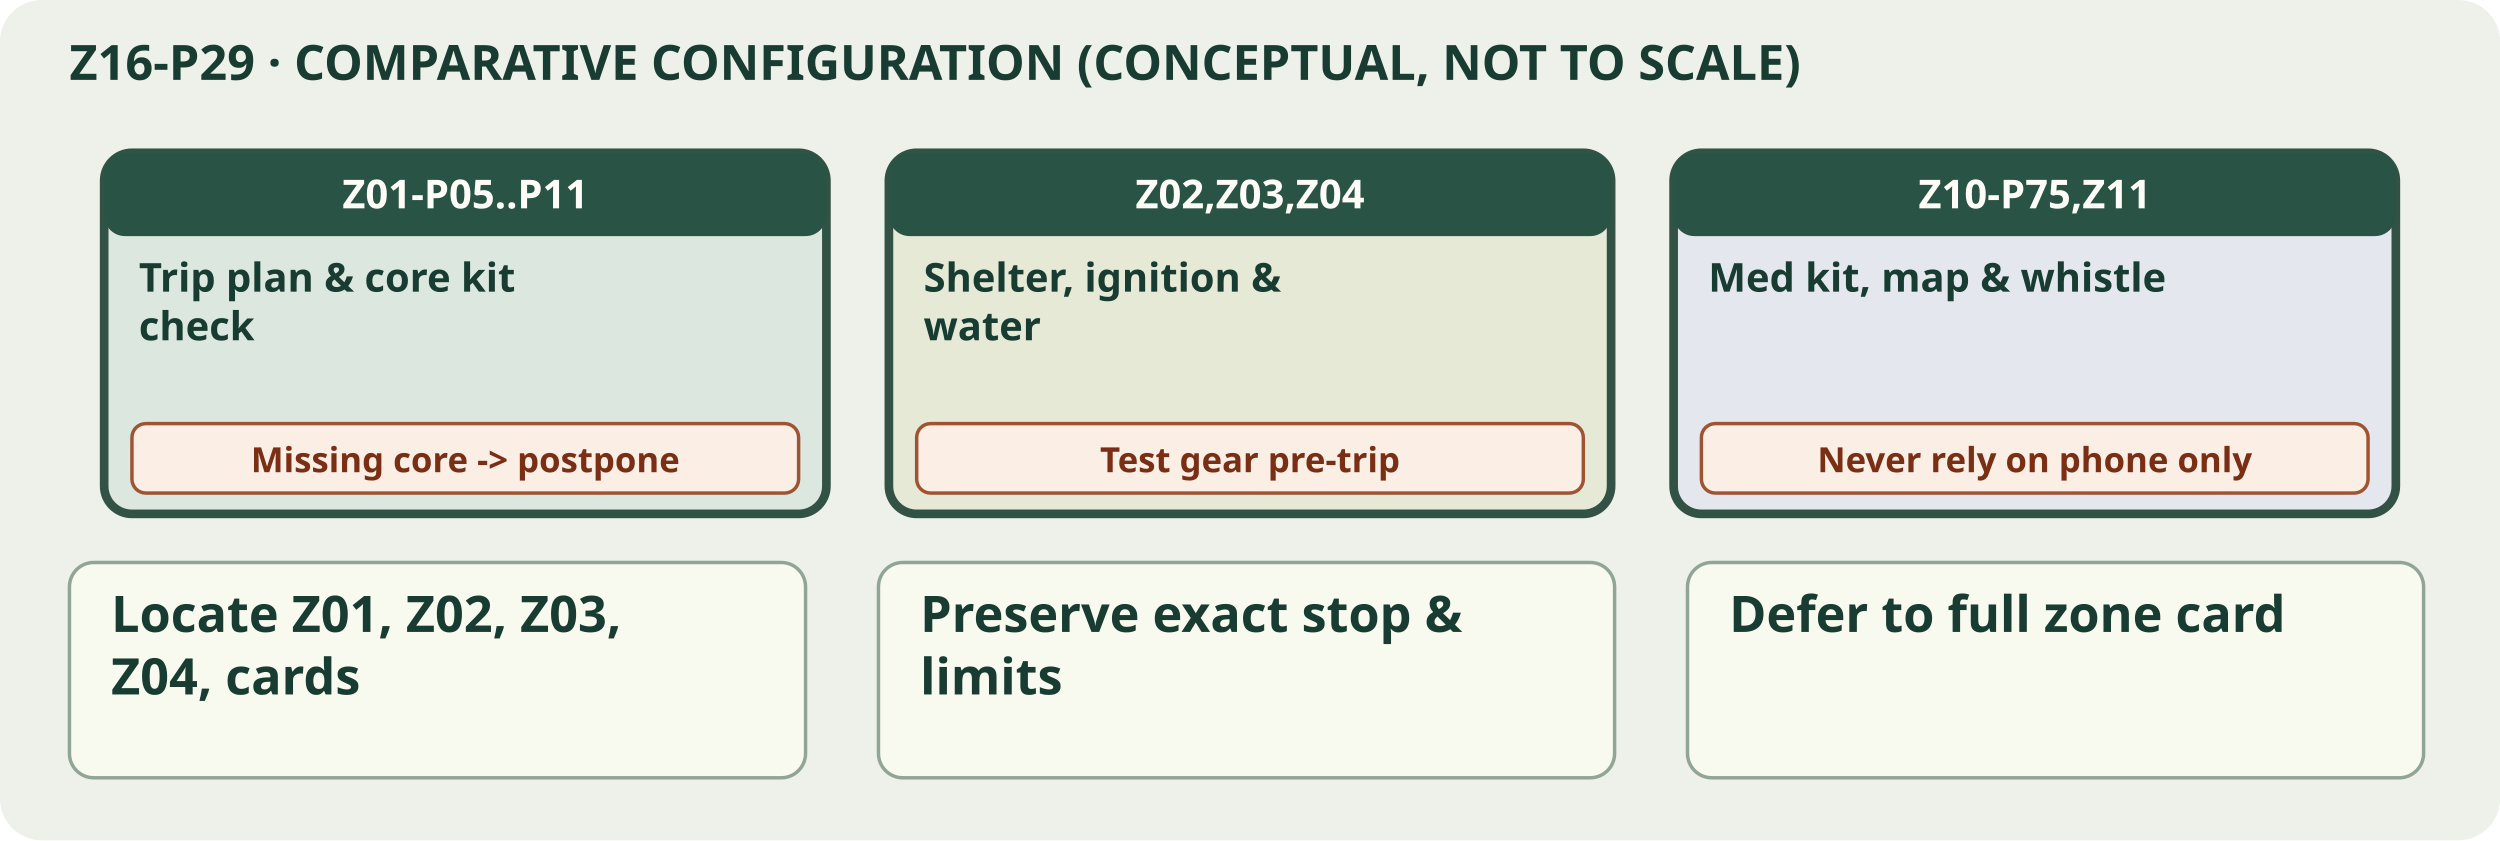
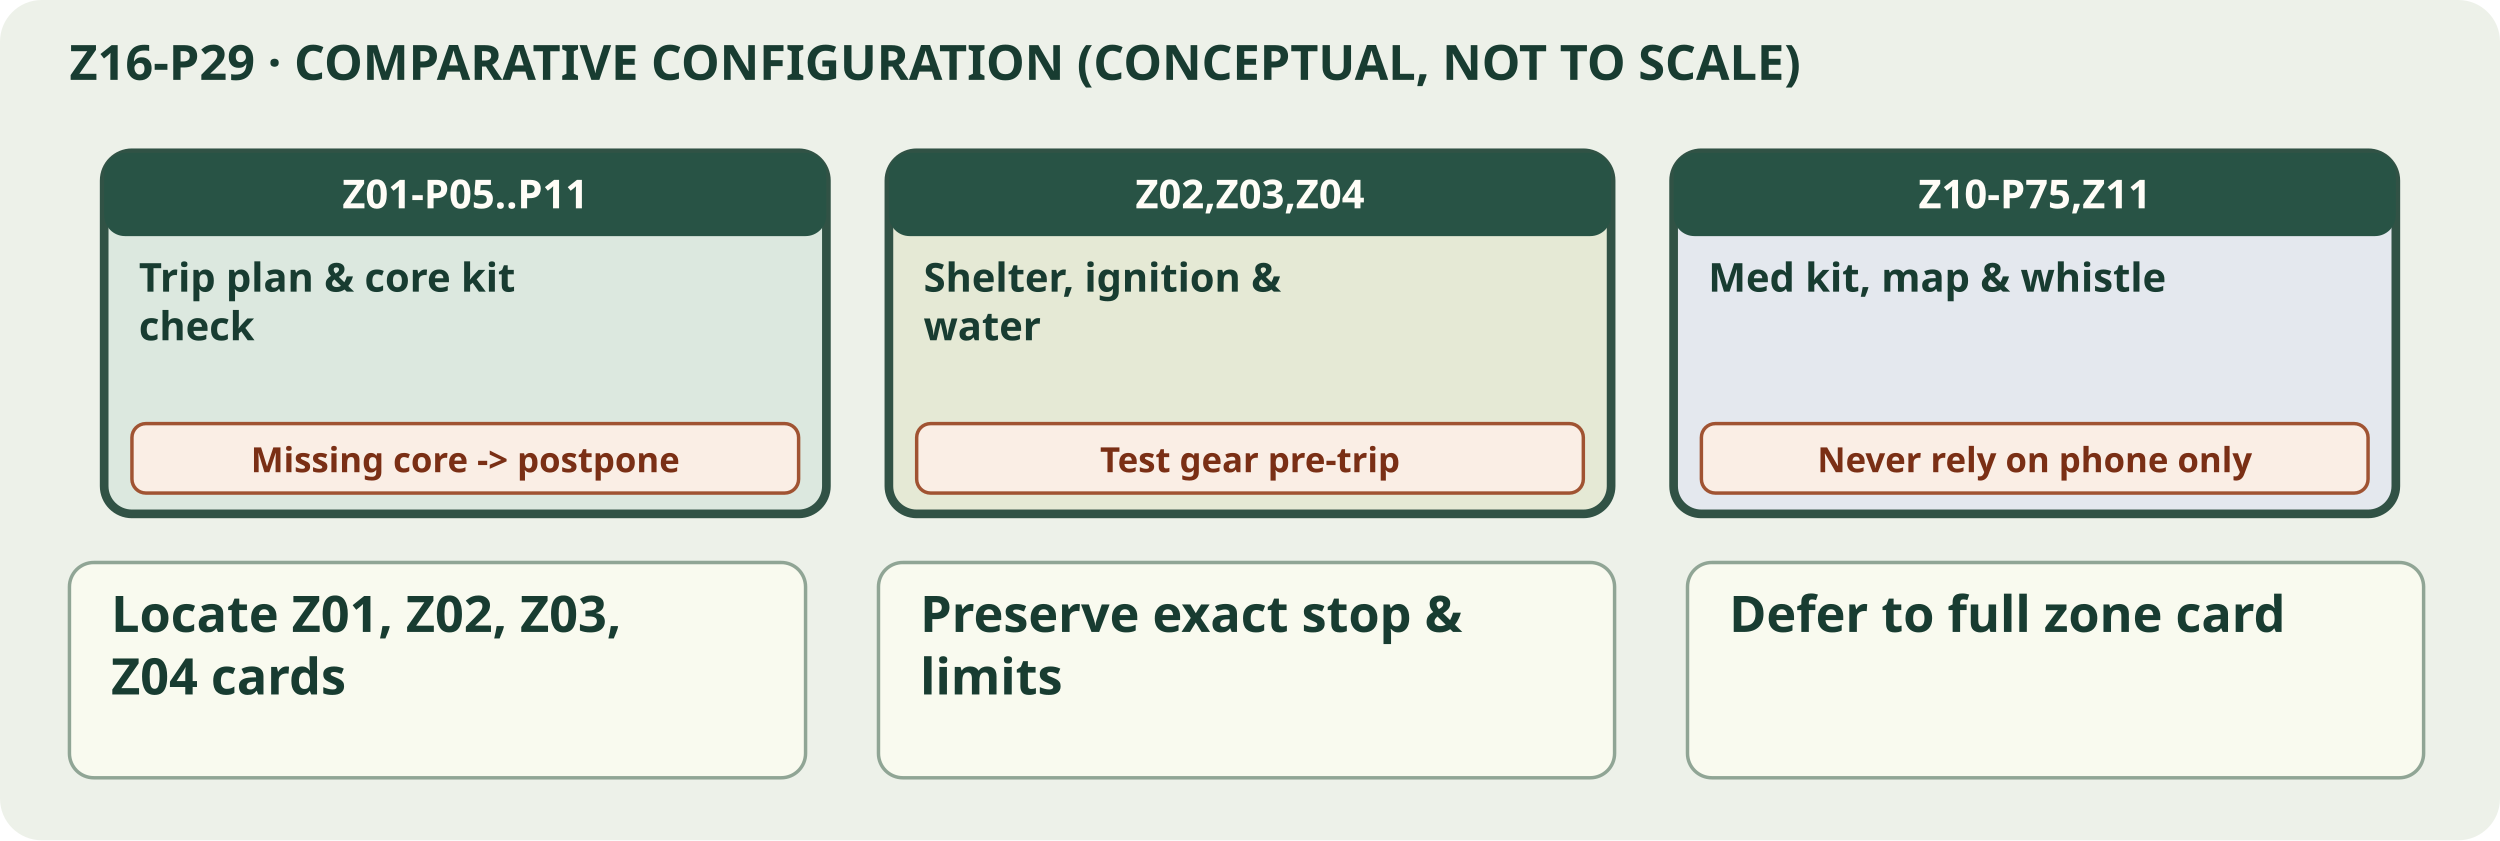
<svg xmlns="http://www.w3.org/2000/svg" viewBox="0 0 720 242" role="img" aria-labelledby="title desc">
  <defs>
    <marker id="arrow" viewBox="0 0 10 10" markerWidth="3" markerHeight="3" refX="8" refY="5" orient="auto">
      <path d="M0 0L10 5 0 10Z" fill="#285345" />
    </marker>
  </defs>
  <rect width="720" height="242" rx="12" fill="#edf1e9" />
  <g font-family="system-ui,sans-serif" font-size="14.5" font-weight="650" fill="#183c31">
    <text x="20" y="23" font-size="14" font-weight="700" fill="#183c31" text-anchor="start">Z16-P29 · COMPARATIVE CONFIGURATION (CONCEPTUAL, NOT TO SCALE)</text>
    <g id="comparison-artwork">
      <rect x="30" y="44" width="208" height="104" rx="8" fill="#dce8df" stroke="#315245" stroke-width="2.5" />
      <rect x="30" y="44" width="208" height="24" rx="6" fill="#285345" />
      <text x="134.0" y="60" font-size="11.5" font-weight="650" fill="#fffdf7" text-anchor="middle">Z01-P05..P11</text>
      <text x="40" y="84" font-size="11.5" font-weight="600" fill="#183c31" text-anchor="start">Trip plan &amp; core kit</text>
      <text x="40" y="98" font-size="11.5" font-weight="600" fill="#183c31" text-anchor="start">check</text>
      <rect x="38" y="122" width="192" height="20" rx="4" fill="#faeee5" stroke="#a05332" />
      <text x="134.0" y="136" font-size="10" font-weight="650" fill="#7a2f15" text-anchor="middle">Missing core -&gt; postpone</text>
      <rect x="256" y="44" width="208" height="104" rx="8" fill="#e5e9d5" stroke="#315245" stroke-width="2.5" />
      <rect x="256" y="44" width="208" height="24" rx="6" fill="#285345" />
      <text x="360.0" y="60" font-size="11.5" font-weight="650" fill="#fffdf7" text-anchor="middle">Z02,Z03,Z04</text>
      <text x="266" y="84" font-size="11.5" font-weight="600" fill="#183c31" text-anchor="start">Shelter, ignition &amp;</text>
      <text x="266" y="98" font-size="11.5" font-weight="600" fill="#183c31" text-anchor="start">water</text>
      <rect x="264" y="122" width="192" height="20" rx="4" fill="#faeee5" stroke="#a05332" />
      <text x="360.0" y="136" font-size="10" font-weight="650" fill="#7a2f15" text-anchor="middle">Test gear pre-trip</text>
      <rect x="482" y="44" width="208" height="104" rx="8" fill="#e4e8ee" stroke="#315245" stroke-width="2.5" />
      <rect x="482" y="44" width="208" height="24" rx="6" fill="#285345" />
      <text x="586.0" y="60" font-size="11.5" font-weight="650" fill="#fffdf7" text-anchor="middle">Z10-P75,Z11</text>
      <text x="492" y="84" font-size="11.5" font-weight="600" fill="#183c31" text-anchor="start">Med kit, map &amp; whistle</text>
      <rect x="490" y="122" width="192" height="20" rx="4" fill="#faeee5" stroke="#a05332" />
      <text x="586.0" y="136" font-size="10" font-weight="650" fill="#7a2f15" text-anchor="middle">Never rely on phone only</text>
    </g>
    <g id="stage-panels">
      <rect x="20" y="162" width="212" height="62" rx="7" fill="#f9faef" stroke="#90a595" />
      <text x="32" y="182" font-size="14.5" font-weight="650" fill="#183c31" text-anchor="start">Locate Z01, Z02, Z03,</text>
-       <text x="32" y="200" font-size="14.5" font-weight="650" fill="#183c31" text-anchor="start">Z04,  cards</text>
+       <text x="32" y="200" font-size="14.5" font-weight="650" fill="#183c31" text-anchor="start">Z04 cards</text>
      <rect x="253" y="162" width="212" height="62" rx="7" fill="#f9faef" stroke="#90a595" />
      <text x="265" y="182" font-size="14.5" font-weight="650" fill="#183c31" text-anchor="start">Preserve exact stop &amp;</text>
      <text x="265" y="200" font-size="14.5" font-weight="650" fill="#183c31" text-anchor="start">limits</text>
      <rect x="486" y="162" width="212" height="62" rx="7" fill="#f9faef" stroke="#90a595" />
      <text x="498" y="182" font-size="14.5" font-weight="650" fill="#183c31" text-anchor="start">Defer to full zone card</text>
    </g>
  </g>
</svg>
